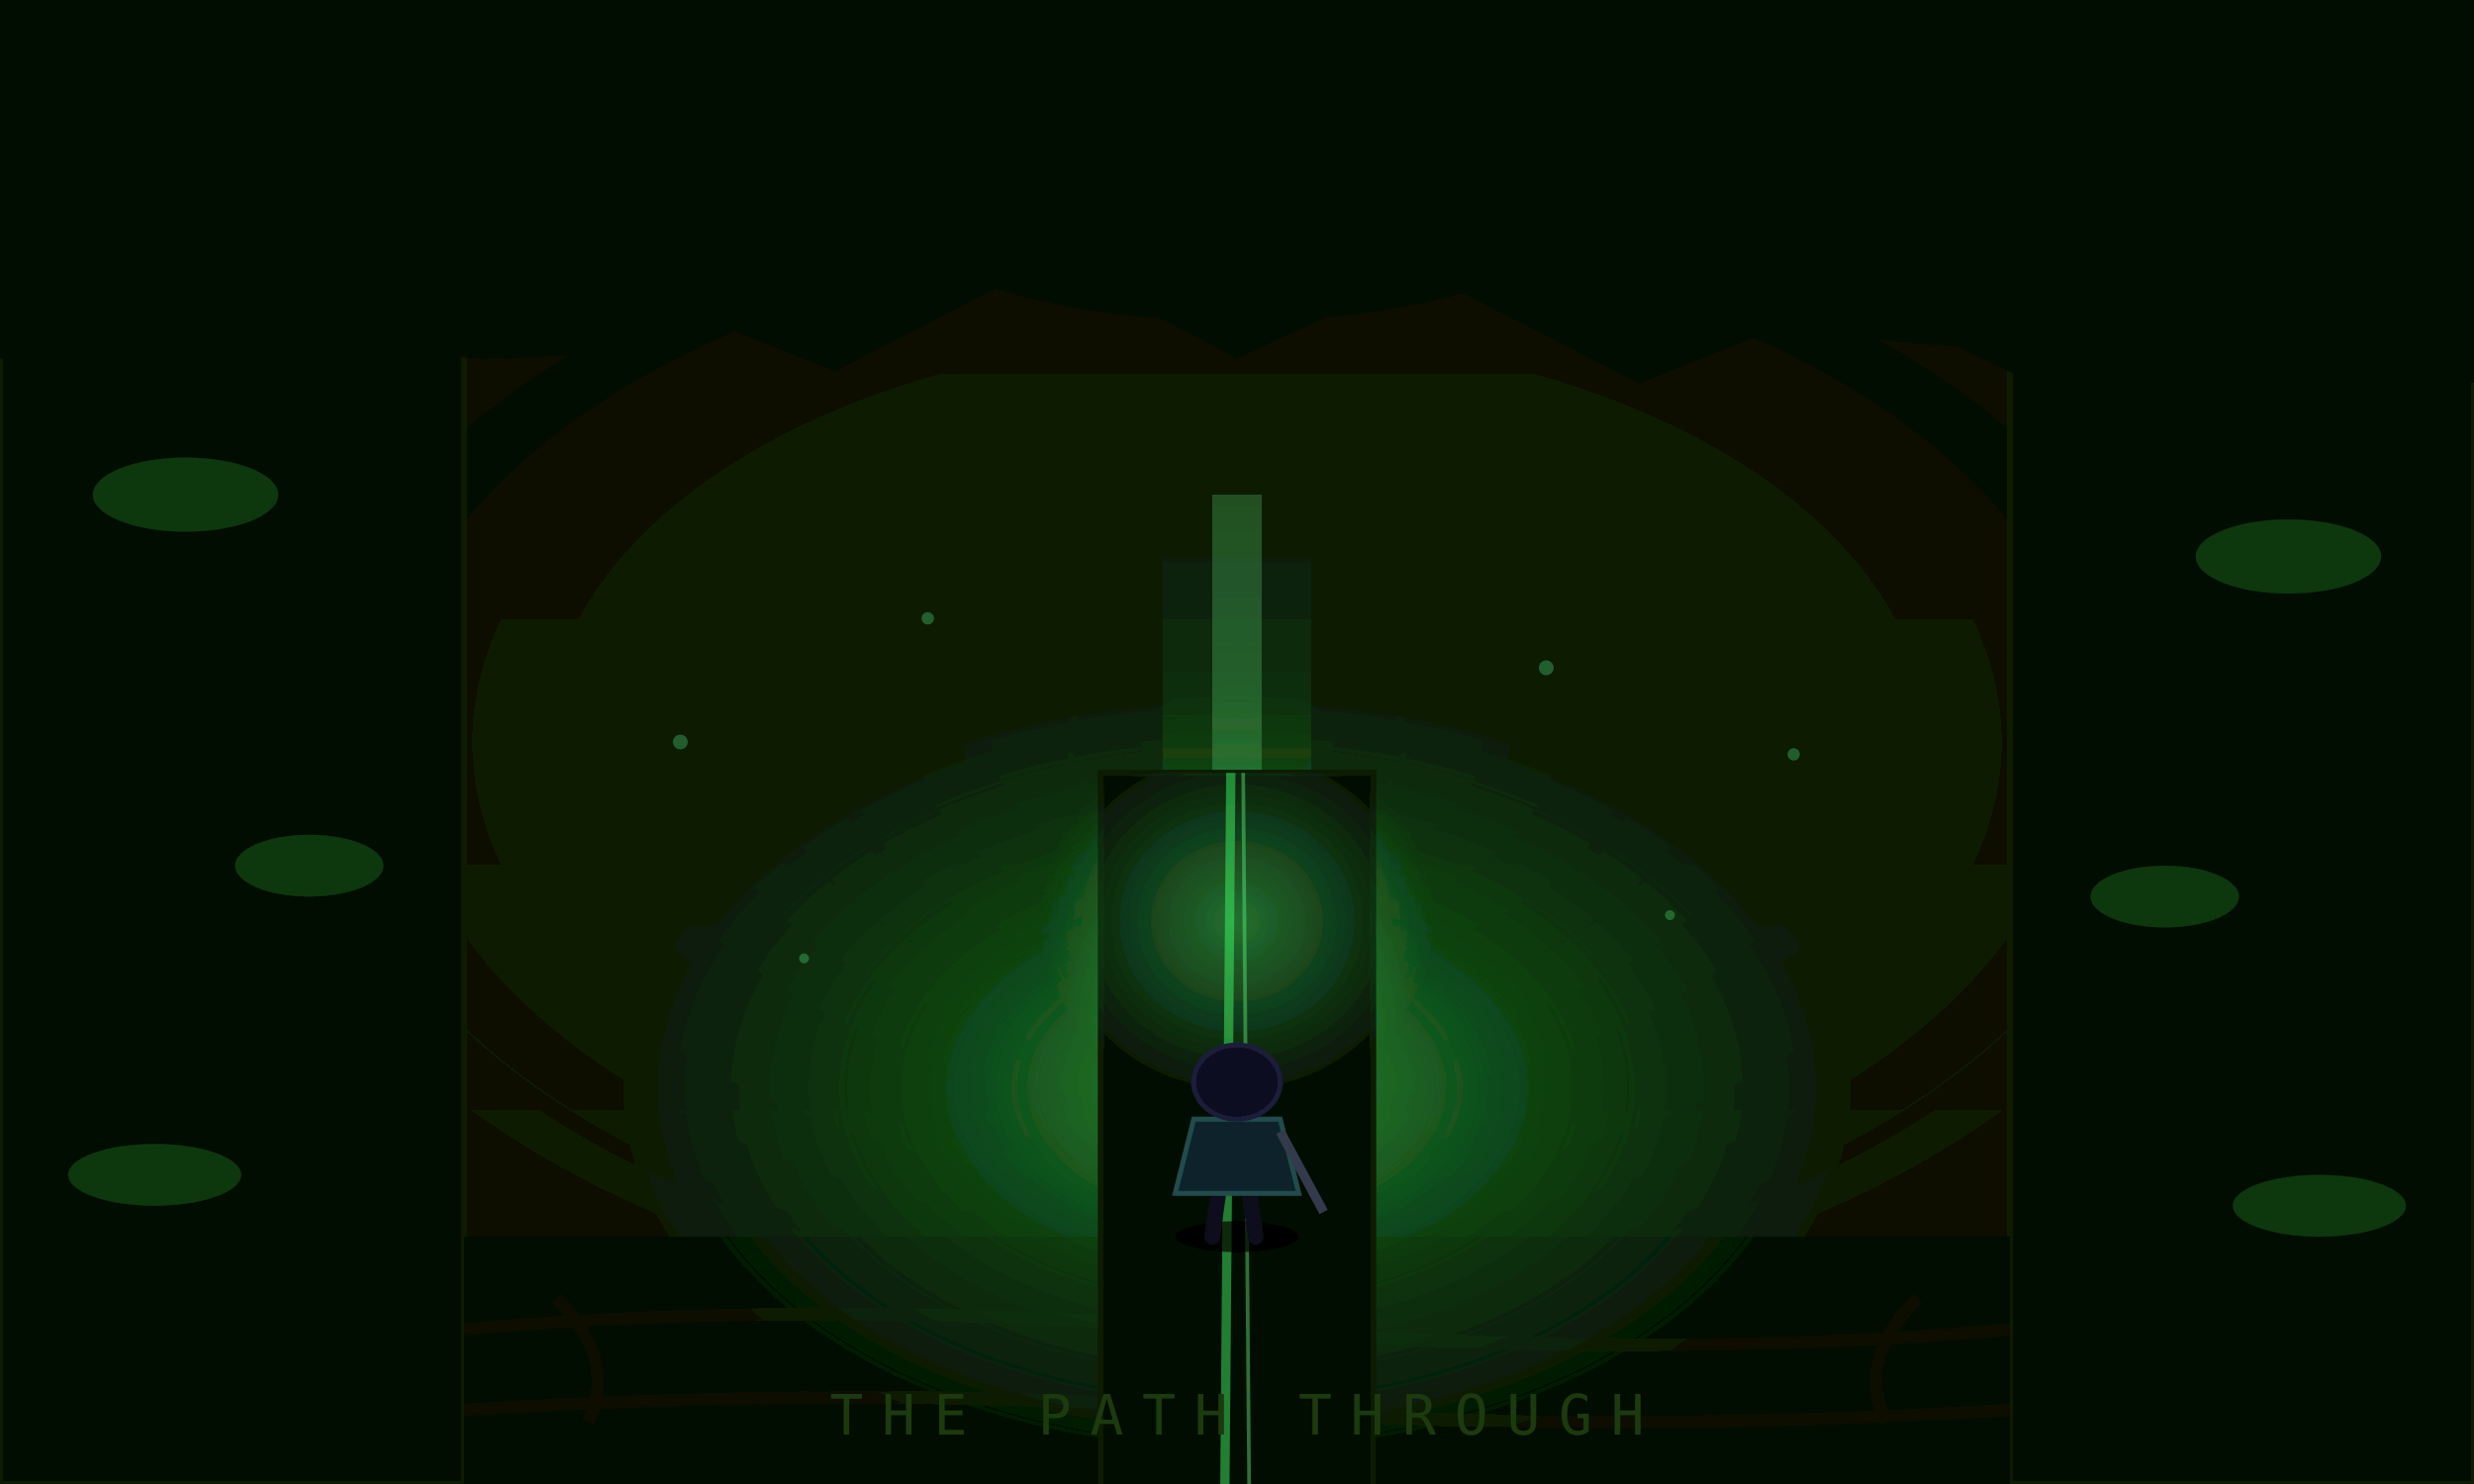
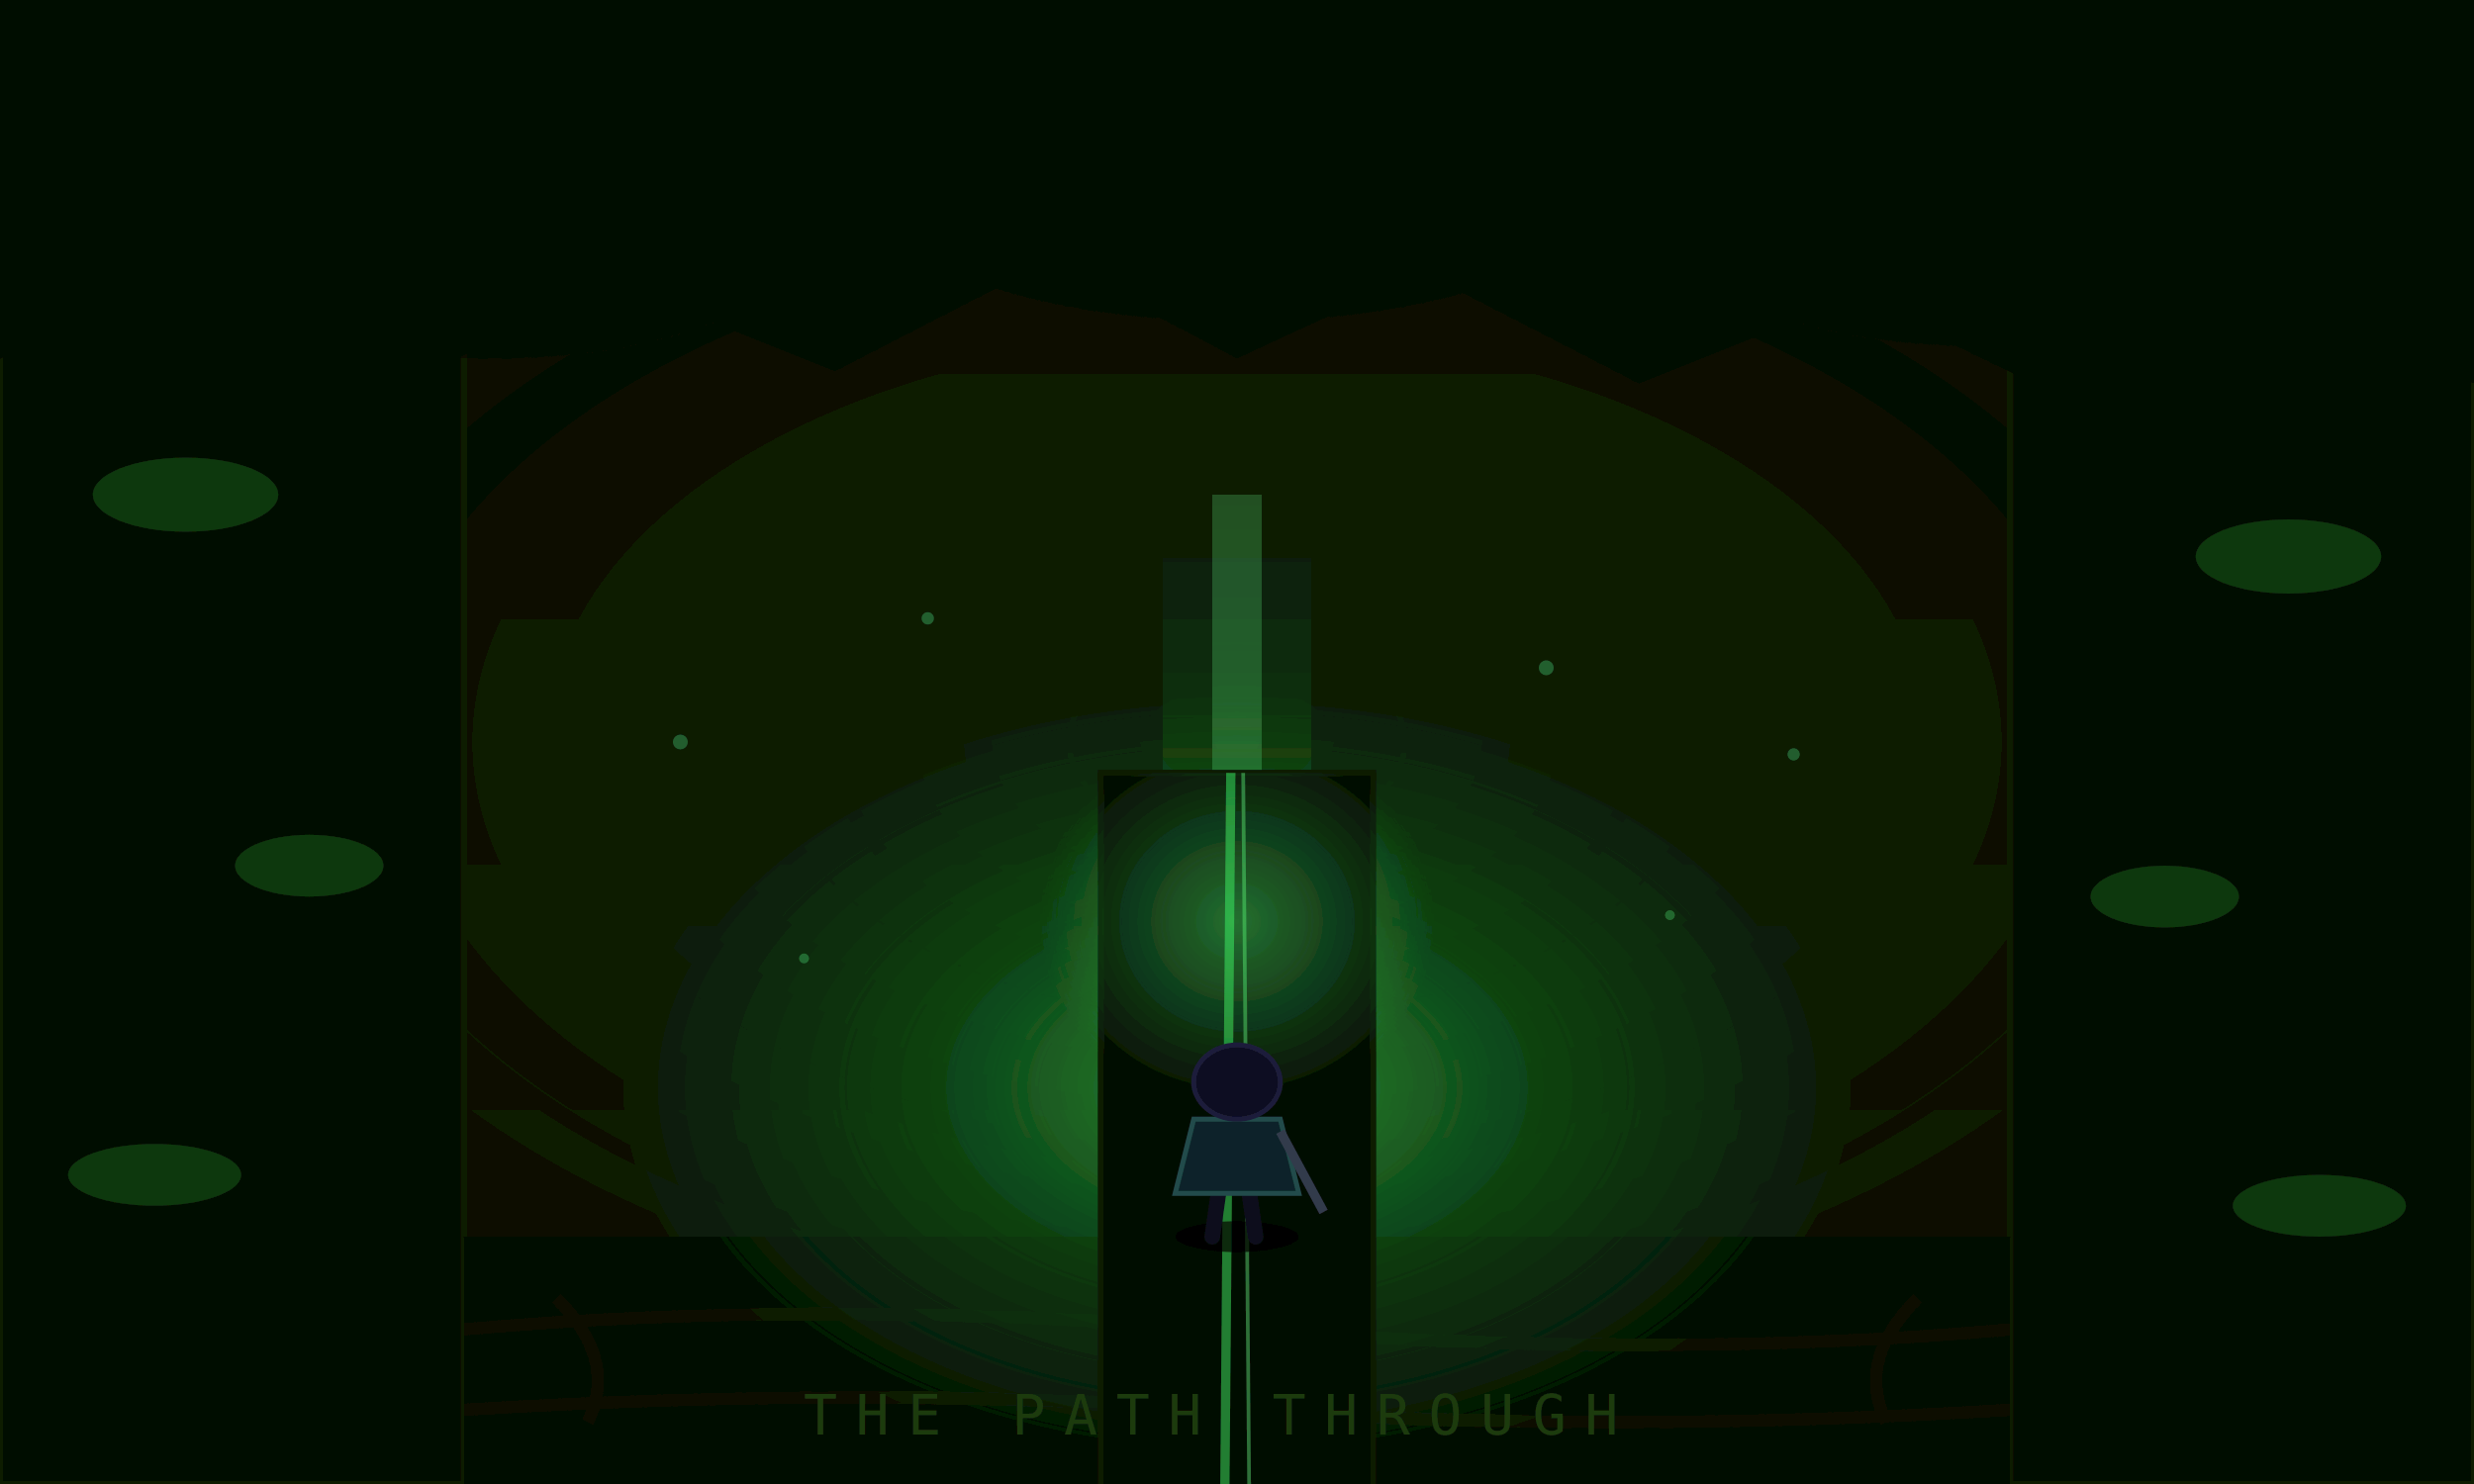
<svg xmlns="http://www.w3.org/2000/svg" viewBox="0 0 400 240" style="filter: brightness(1.4)">
  <rect width="400" height="240" fill="#030802" />
  <linearGradient id="path-sky" x1="0" y1="0" x2="0" y2="1">
    <stop offset="0%" stop-color="#040a02" />
    <stop offset="100%" stop-color="#081006" />
  </linearGradient>
  <rect width="400" height="240" fill="url(#path-sky)" />
  <radialGradient id="path-glow" cx="50%" cy="50%" r="50%">
-     <stop offset="0%" stop-color="#142a08" stop-opacity="0.4" />
+     <stop offset="0%" stop-color="#142a08" stop-opacity="0.4">
+       <animate attributeName="stop-opacity" values="0.4;0.65;0.4" dur="7s" repeatCount="indefinite" />
+     </stop>
    <stop offset="100%" stop-color="#142a08" stop-opacity="0" />
  </radialGradient>
  <rect width="400" height="240" fill="url(#path-glow)" />
  <g fill="#050c02" stroke="#0a1404" stroke-width="1">
    <rect x="0" y="0" width="75" height="240" />
    <rect x="325" y="0" width="75" height="240" />
  </g>
  <g stroke="#081204" stroke-width="0.6" fill="none" opacity="0.4">
    <line x1="20" y1="0" x2="18" y2="240" />
    <line x1="40" y1="0" x2="42" y2="240" />
    <line x1="60" y1="0" x2="58" y2="240" />
    <line x1="340" y1="0" x2="342" y2="240" />
    <line x1="360" y1="0" x2="358" y2="240" />
    <line x1="380" y1="0" x2="382" y2="240" />
  </g>
-   <g fill="#20c040" opacity="0.18">
-     <ellipse cx="30" cy="80" rx="15" ry="6" />
-     <ellipse cx="50" cy="140" rx="12" ry="5" />
-     <ellipse cx="25" cy="190" rx="14" ry="5" />
-     <ellipse cx="370" cy="90" rx="15" ry="6" />
-     <ellipse cx="350" cy="145" rx="12" ry="5" />
-     <ellipse cx="375" cy="195" rx="14" ry="5" />
-   </g>
+   <ellipse cx="30" cy="80" rx="15" ry="6" fill="#20c040" opacity="0.18">
+     <animate attributeName="opacity" values="0.18;0.4;0.18" dur="5s" repeatCount="indefinite" />
+   </ellipse>
+   <ellipse cx="50" cy="140" rx="12" ry="5" fill="#20c040" opacity="0.18">
+     <animate attributeName="opacity" values="0.18;0.4;0.18" dur="5s" begin="1.2s" repeatCount="indefinite" />
+   </ellipse>
+   <ellipse cx="25" cy="190" rx="14" ry="5" fill="#20c040" opacity="0.18">
+     <animate attributeName="opacity" values="0.18;0.4;0.18" dur="5s" begin="2.4s" repeatCount="indefinite" />
+   </ellipse>
+   <ellipse cx="370" cy="90" rx="15" ry="6" fill="#20c040" opacity="0.18">
+     <animate attributeName="opacity" values="0.18;0.4;0.18" dur="5s" begin="0.6s" repeatCount="indefinite" />
+   </ellipse>
+   <ellipse cx="350" cy="145" rx="12" ry="5" fill="#20c040" opacity="0.18">
+     <animate attributeName="opacity" values="0.18;0.4;0.18" dur="5s" begin="1.8s" repeatCount="indefinite" />
+   </ellipse>
+   <ellipse cx="375" cy="195" rx="14" ry="5" fill="#20c040" opacity="0.18">
+     <animate attributeName="opacity" values="0.18;0.4;0.18" dur="5s" begin="3s" repeatCount="indefinite" />
+   </ellipse>
  <polygon points="0,0 400,0 400,62 370,50 335,65 300,48 265,62 230,44 200,58 170,42 135,60 100,46 65,62 30,48 0,58" fill="#050c02" />
  <g fill="#060e03" opacity="0.7">
    <ellipse cx="80" cy="38" rx="50" ry="20" />
    <ellipse cx="200" cy="30" rx="60" ry="22" />
    <ellipse cx="320" cy="36" rx="50" ry="20" />
  </g>
  <polygon points="75,200 325,200 325,240 75,240" fill="#050a02" />
  <polygon points="75,200 325,200 320,240 80,240" fill="#060c03" opacity="0.5" />
  <g stroke="#0a1404" stroke-width="2" fill="none" opacity="0.5">
    <path d="M75,215 Q130,210 200,215 Q270,220 325,215" />
    <path d="M75,228 Q140,224 200,228 Q260,232 325,228" />
    <path d="M90,210 Q100,220 95,230" />
    <path d="M200,205 Q205,215 200,225" />
    <path d="M310,210 Q300,220 305,230" />
  </g>
  <linearGradient id="path-ley" x1="0" y1="0" x2="0" y2="1">
    <stop offset="0%" stop-color="#20b040" stop-opacity="0" />
-     <stop offset="60%" stop-color="#40d060" stop-opacity="0.7" />
+     <stop offset="60%" stop-color="#40d060" stop-opacity="0.7">
+       <animate attributeName="stop-opacity" values="0.7;1;0.7" dur="4s" repeatCount="indefinite" />
+     </stop>
    <stop offset="100%" stop-color="#20b040" stop-opacity="0.9" />
  </linearGradient>
-   <rect x="188" y="80" width="24" height="160" fill="url(#path-ley)" opacity="0.4" />
-   <rect x="196" y="80" width="8" height="160" fill="#60ff80" opacity="0.2" />
+   <rect x="188" y="80" width="24" height="160" fill="url(#path-ley)" opacity="0.4">
+     <animate attributeName="opacity" values="0.4;0.7;0.4" dur="4s" repeatCount="indefinite" />
+   </rect>
+   <rect x="196" y="80" width="8" height="160" fill="#60ff80" opacity="0.2">
+     <animate attributeName="opacity" values="0.2;0.4;0.1;0.35;0.2" dur="4s" repeatCount="indefinite" />
+   </rect>
  <radialGradient id="heart-glow" cx="50%" cy="60%" r="40%">
-     <stop offset="0%" stop-color="#30c050" stop-opacity="0.6" />
-     <stop offset="50%" stop-color="#18a030" stop-opacity="0.25" />
+     <stop offset="0%" stop-color="#30c050" stop-opacity="0.6">
+       <animate attributeName="stop-opacity" values="0.6;0.9;0.6" dur="5s" repeatCount="indefinite" />
+     </stop>
+     <stop offset="50%" stop-color="#18a030" stop-opacity="0.25">
+       <animate attributeName="stop-opacity" values="0.25;0.45;0.25" dur="5s" repeatCount="indefinite" />
+     </stop>
    <stop offset="100%" stop-color="#18a030" stop-opacity="0" />
  </radialGradient>
  <rect x="75" y="80" width="250" height="160" fill="url(#heart-glow)" />
  <rect x="178" y="125" width="44" height="120" fill="#040902" stroke="#081204" stroke-width="1" />
-   <line x1="199" y1="125" x2="198" y2="245" stroke="#30d050" stroke-width="1.5" opacity="0.5" />
-   <line x1="201" y1="125" x2="202" y2="245" stroke="#60ff80" stroke-width="0.6" opacity="0.35" />
+   <line x1="199" y1="125" x2="198" y2="245" stroke="#30d050" stroke-width="1.5" opacity="0.5">
+     <animate attributeName="opacity" values="0.5;0.85;0.5" dur="4s" repeatCount="indefinite" />
+   </line>
+   <line x1="201" y1="125" x2="202" y2="245" stroke="#60ff80" stroke-width="0.6" opacity="0.35">
+     <animate attributeName="opacity" values="0.35;0.7;0.2;0.55;0.35" dur="4s" repeatCount="indefinite" />
+   </line>
  <radialGradient id="hw-glow" cx="50%" cy="40%" r="50%">
-     <stop offset="0%" stop-color="#40e060" stop-opacity="0.4" />
+     <stop offset="0%" stop-color="#40e060" stop-opacity="0.4">
+       <animate attributeName="stop-opacity" values="0.4;0.7;0.4" dur="5s" repeatCount="indefinite" />
+     </stop>
    <stop offset="100%" stop-color="#40e060" stop-opacity="0" />
  </radialGradient>
  <rect x="168" y="125" width="64" height="60" fill="url(#hw-glow)" />
  <ellipse cx="200" cy="200" rx="10" ry="2.5" fill="#020401" opacity="0.7" />
-   <line x1="197" y1="193" x2="196" y2="200" stroke="#0c0c18" stroke-width="2.5" stroke-linecap="round" />
-   <line x1="202" y1="193" x2="203" y2="200" stroke="#0c0c18" stroke-width="2.5" stroke-linecap="round" />
-   <polygon points="193,181 207,181 210,193 190,193" fill="#0a1e20" stroke="#1a4040" stroke-width="0.8" />
-   <ellipse cx="200" cy="175" rx="7" ry="6" fill="#0c0c1a" stroke="#181830" stroke-width="0.8" />
-   <line x1="207" y1="183" x2="214" y2="196" stroke="#2a3040" stroke-width="1.5" />
-   <g fill="#40c060" opacity="0.35">
-     <circle cx="110" cy="120" r="1.2" />
-     <circle cx="150" cy="100" r="1" />
-     <circle cx="250" cy="108" r="1.2" />
-     <circle cx="290" cy="122" r="1" />
-     <circle cx="130" cy="155" r="0.8" />
-     <circle cx="270" cy="148" r="0.8" />
+   <g>
+     <animateTransform attributeName="transform" type="translate" values="0 0; 0 -1; 0 0; 0 -1; 0 0" dur="0.8s" repeatCount="indefinite" />
+     <line x1="197" y1="193" x2="196" y2="200" stroke="#0c0c18" stroke-width="2.5" stroke-linecap="round" />
+     <line x1="202" y1="193" x2="203" y2="200" stroke="#0c0c18" stroke-width="2.5" stroke-linecap="round" />
+     <polygon points="193,181 207,181 210,193 190,193" fill="#0a1e20" stroke="#1a4040" stroke-width="0.8" />
+     <ellipse cx="200" cy="175" rx="7" ry="6" fill="#0c0c1a" stroke="#181830" stroke-width="0.8" />
+     <line x1="207" y1="183" x2="214" y2="196" stroke="#2a3040" stroke-width="1.5" />
  </g>
-   <text x="200" y="232" font-family="monospace" font-size="9" fill="#183010" text-anchor="middle" letter-spacing="3">THE PATH THROUGH</text>
+   <g fill="#40c060">
+     <circle cx="110" cy="120" r="1.2" opacity="0.35">
+       <animateTransform attributeName="transform" type="translate" values="0 0; 5 15; 10 30" dur="10s" repeatCount="indefinite" />
+       <animate attributeName="opacity" values="0.35;0.35;0" dur="10s" repeatCount="indefinite" />
+     </circle>
+     <circle cx="150" cy="100" r="1" opacity="0.35">
+       <animateTransform attributeName="transform" type="translate" values="0 0; 4 12; 8 24" dur="9s" begin="2s" repeatCount="indefinite" />
+       <animate attributeName="opacity" values="0.35;0.35;0" dur="9s" begin="2s" repeatCount="indefinite" />
+     </circle>
+     <circle cx="250" cy="108" r="1.2" opacity="0.35">
+       <animateTransform attributeName="transform" type="translate" values="0 0; -5 14; -10 28" dur="11s" begin="1s" repeatCount="indefinite" />
+       <animate attributeName="opacity" values="0.35;0.35;0" dur="11s" begin="1s" repeatCount="indefinite" />
+     </circle>
+     <circle cx="290" cy="122" r="1" opacity="0.35">
+       <animateTransform attributeName="transform" type="translate" values="0 0; -4 10; -8 22" dur="8s" begin="3s" repeatCount="indefinite" />
+       <animate attributeName="opacity" values="0.35;0.35;0" dur="8s" begin="3s" repeatCount="indefinite" />
+     </circle>
+     <circle cx="130" cy="155" r="0.8" opacity="0.35">
+       <animateTransform attributeName="transform" type="translate" values="0 0; 3 10; 7 20" dur="12s" begin="4s" repeatCount="indefinite" />
+       <animate attributeName="opacity" values="0.35;0.35;0" dur="12s" begin="4s" repeatCount="indefinite" />
+     </circle>
+     <circle cx="270" cy="148" r="0.8" opacity="0.35">
+       <animateTransform attributeName="transform" type="translate" values="0 0; -3 10; -6 22" dur="13s" begin="5s" repeatCount="indefinite" />
+       <animate attributeName="opacity" values="0.35;0.35;0" dur="13s" begin="5s" repeatCount="indefinite" />
+     </circle>
+   </g>
+   <text x="200" y="232" font-family="monospace" font-size="9" fill="#183010" text-anchor="middle" letter-spacing="3">THE PATH THROUGH
+     <animate attributeName="opacity" values="0.7;1;0.7" dur="8s" repeatCount="indefinite" />
+   </text>
</svg>
